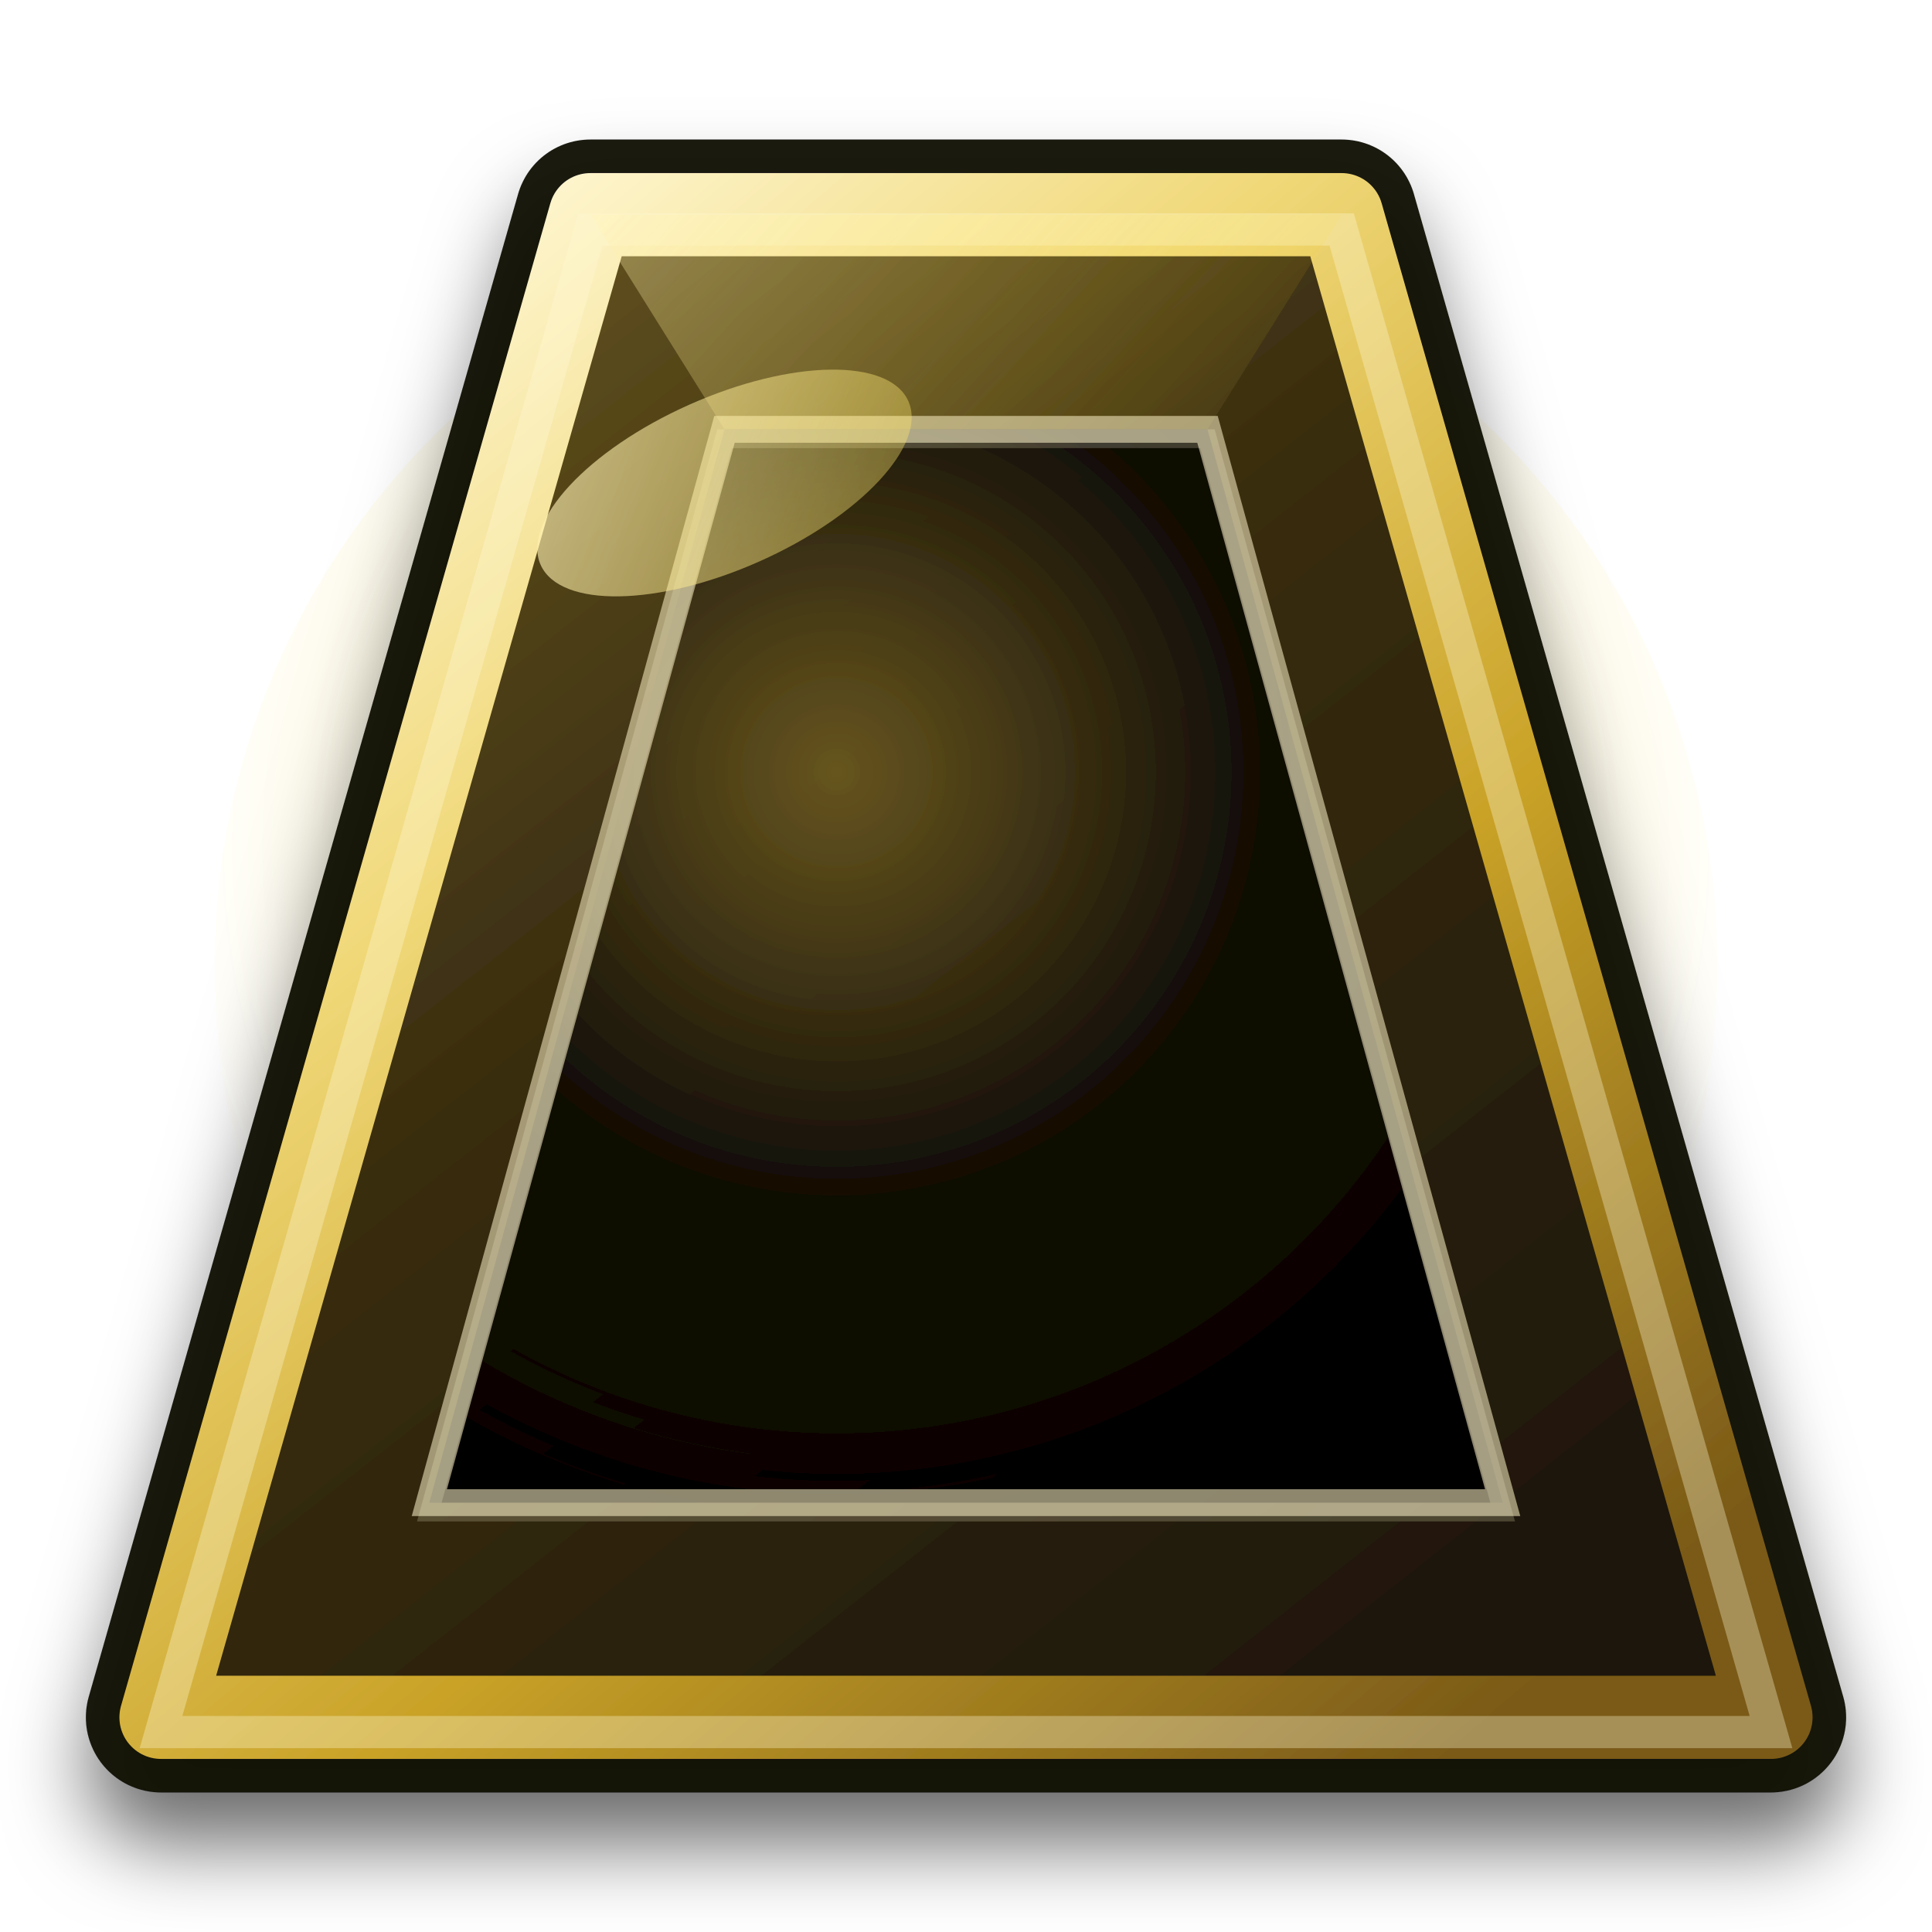
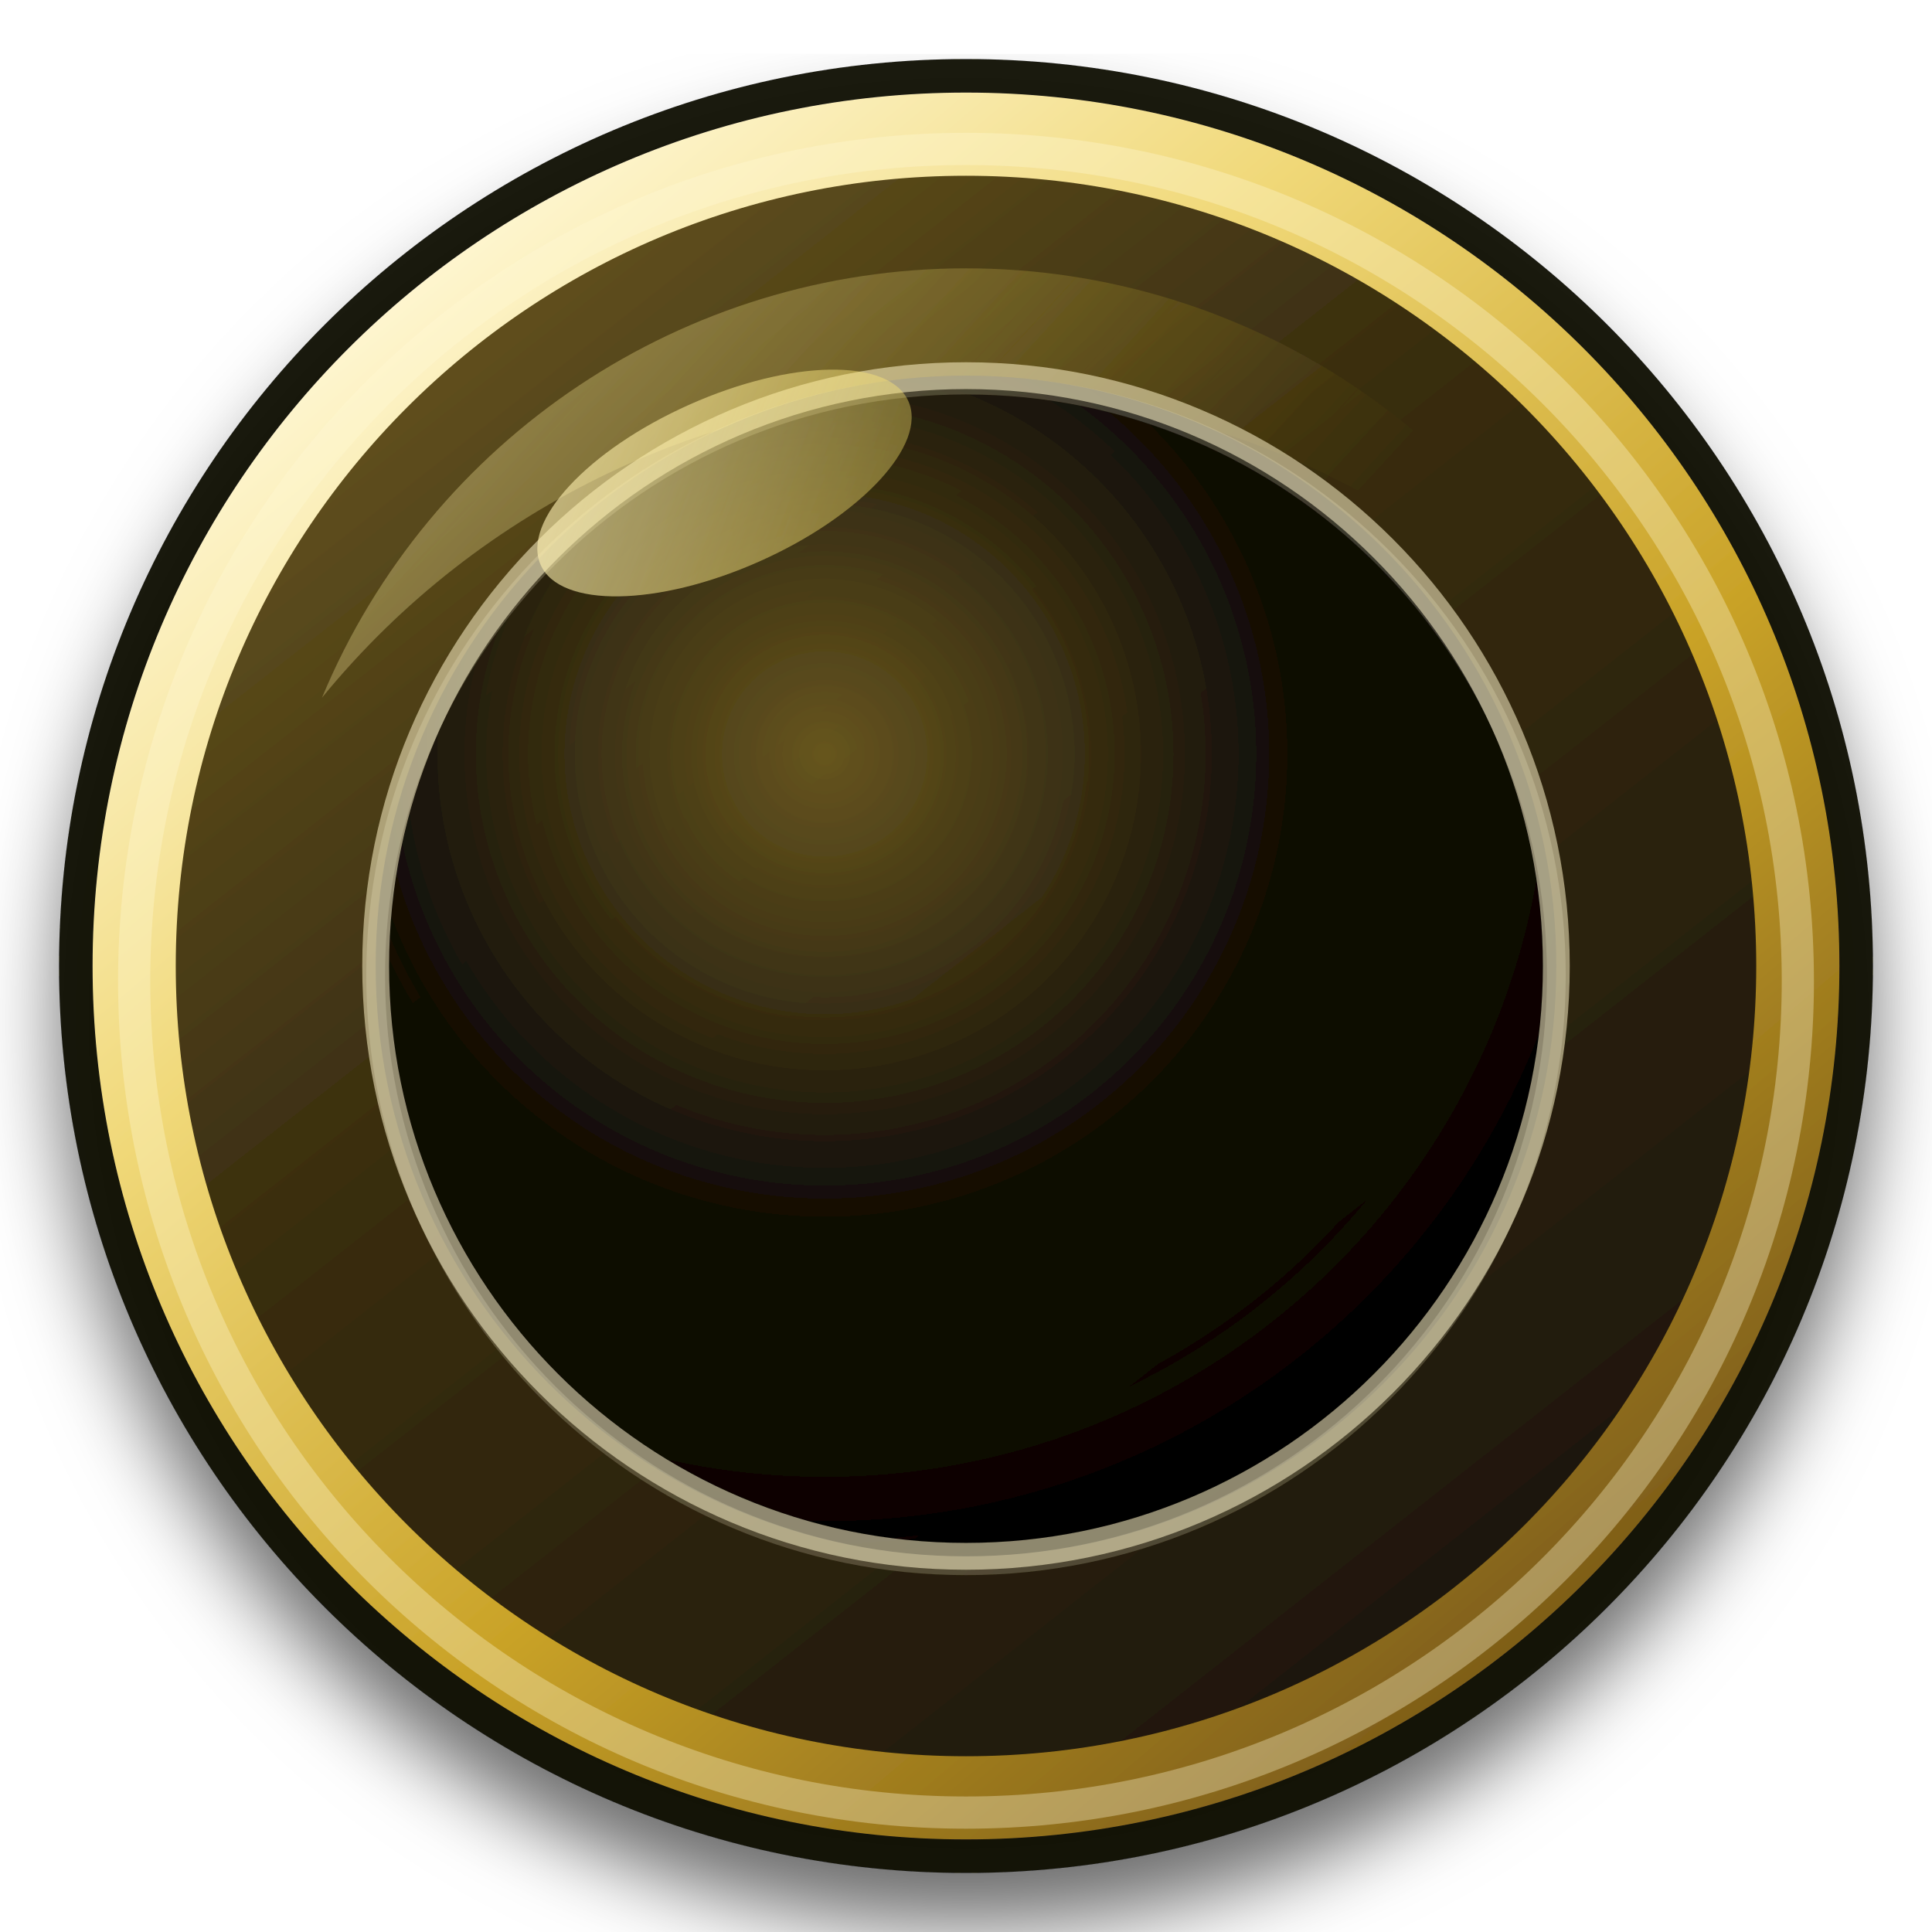
<svg xmlns="http://www.w3.org/2000/svg" viewBox="0 0 72 72" fill="none" aria-hidden="true">
  <defs>
    <radialGradient id="pltmythics1-aura" cx="50%" cy="42%" r="55%">
      <stop stop-color="#ffd700" stop-opacity=".55" />
      <stop offset=".5" stop-color="#ffd700" stop-opacity=".16" />
      <stop offset="1" stop-color="#ffd700" stop-opacity="0" />
    </radialGradient>
    <linearGradient id="pltmythics1-face" x1="14" y1="8" x2="58" y2="64" gradientUnits="userSpaceOnUse">
      <stop stop-color="#6a5820" />
      <stop offset=".38" stop-color="#3a2e10" />
      <stop offset="1" stop-color="#1a1408" />
    </linearGradient>
    <linearGradient id="pltmythics1-gold" x1="14" y1="10" x2="58" y2="62" gradientUnits="userSpaceOnUse">
      <stop stop-color="#FFF8D6" />
      <stop offset=".28" stop-color="#F0D878" />
      <stop offset=".62" stop-color="#C9A227" />
      <stop offset="1" stop-color="#7A5A18" />
    </linearGradient>
    <linearGradient id="pltmythics1-bevel" x1="16" y1="8" x2="40" y2="30" gradientUnits="userSpaceOnUse">
      <stop stop-color="#FFF8D6" stop-opacity=".75" />
      <stop offset="1" stop-color="#ffd700" stop-opacity="0" />
    </linearGradient>
    <linearGradient id="pltmythics1-shine" x1="18" y1="12" x2="42" y2="36" gradientUnits="userSpaceOnUse">
      <stop stop-color="#FFF6D0" stop-opacity=".9" />
      <stop offset="1" stop-color="#ffd700" stop-opacity="0" />
    </linearGradient>
    <radialGradient id="pltmythics1-gem" cx="38%" cy="32%" r="70%">
      <stop stop-color="#6a5820" stop-opacity=".92" />
      <stop offset=".55" stop-color="#120e06" />
      <stop offset="1" stop-color="#000" stop-opacity=".88" />
    </radialGradient>
    <filter id="pltmythics1-depth" x="-25%" y="-25%" width="150%" height="150%">
      <feDropShadow dx="0" dy="2" stdDeviation="1.5" flood-color="#000" flood-opacity=".58" />
    </filter>
  </defs>
  <circle cx="36" cy="36" r="28" fill="url(#pltmythics1-aura)" />
  <g filter="url(#pltmythics1-depth)">
-     <path d="M22 8 L50 8 L66 64 L6 64 Z" fill="none" stroke="#0A0806" stroke-width="5.6" stroke-linejoin="round" opacity=".94" />
-     <path d="M22 8 L50 8 L66 64 L6 64 Z" fill="url(#pltmythics1-face)" stroke="url(#pltmythics1-gold)" stroke-width="3.1" stroke-linejoin="round" />
-     <path d="M22 8 L50 8 L66 64 L6 64 Z" fill="none" stroke="#FFF8D6" stroke-width="1.2" opacity=".34" transform="translate(0 .55)" />
-     <path d="M22 8 L50 8 L45 16 L27 16 Z" fill="url(#pltmythics1-bevel)" opacity=".55" />
-     <path d="M27 16 L45 16 L56 56 L16 56 Z" fill="url(#pltmythics1-gem)" stroke="#fff4c8" stroke-width="1" stroke-opacity=".55" />
-     <path d="M27 16 L45 16 L56 56 L16 56 Z" fill="none" stroke="#FFF8D6" stroke-width=".7" opacity=".2" transform="translate(0 .35)" />
+     <path d="M36 5a31 31 0 1 1 0 62a31 31 0 1 1 0-62" fill="none" stroke="#0A0806" stroke-width="5.6" stroke-linejoin="round" opacity=".94" />
+     <path d="M36 5a31 31 0 1 1 0 62a31 31 0 1 1 0-62" fill="url(#pltmythics1-face)" stroke="url(#pltmythics1-gold)" stroke-width="3.1" stroke-linejoin="round" />
+     <path d="M36 5a31 31 0 1 1 0 62a31 31 0 1 1 0-62" fill="none" stroke="#FFF8D6" stroke-width="1.2" opacity=".34" transform="translate(0 .55)" />
+     <path d="M12 26a26 26 0 0 1 48 0a31 31 0 0 0-48 0" fill="url(#pltmythics1-bevel)" opacity=".55" fill-rule="evenodd" />
+     <path d="M36 14a22 22 0 1 1 0 44a22 22 0 1 1 0-44" fill="url(#pltmythics1-gem)" stroke="#fff4c8" stroke-width="1" stroke-opacity=".55" />
+     <path d="M36 14a22 22 0 1 1 0 44a22 22 0 1 1 0-44" fill="none" stroke="#FFF8D6" stroke-width=".7" opacity=".2" transform="translate(0 .35)" />
    <ellipse cx="27" cy="18" rx="7.5" ry="3.2" fill="url(#pltmythics1-shine)" transform="rotate(-24 27 18)" opacity=".82" />
  </g>
</svg>
